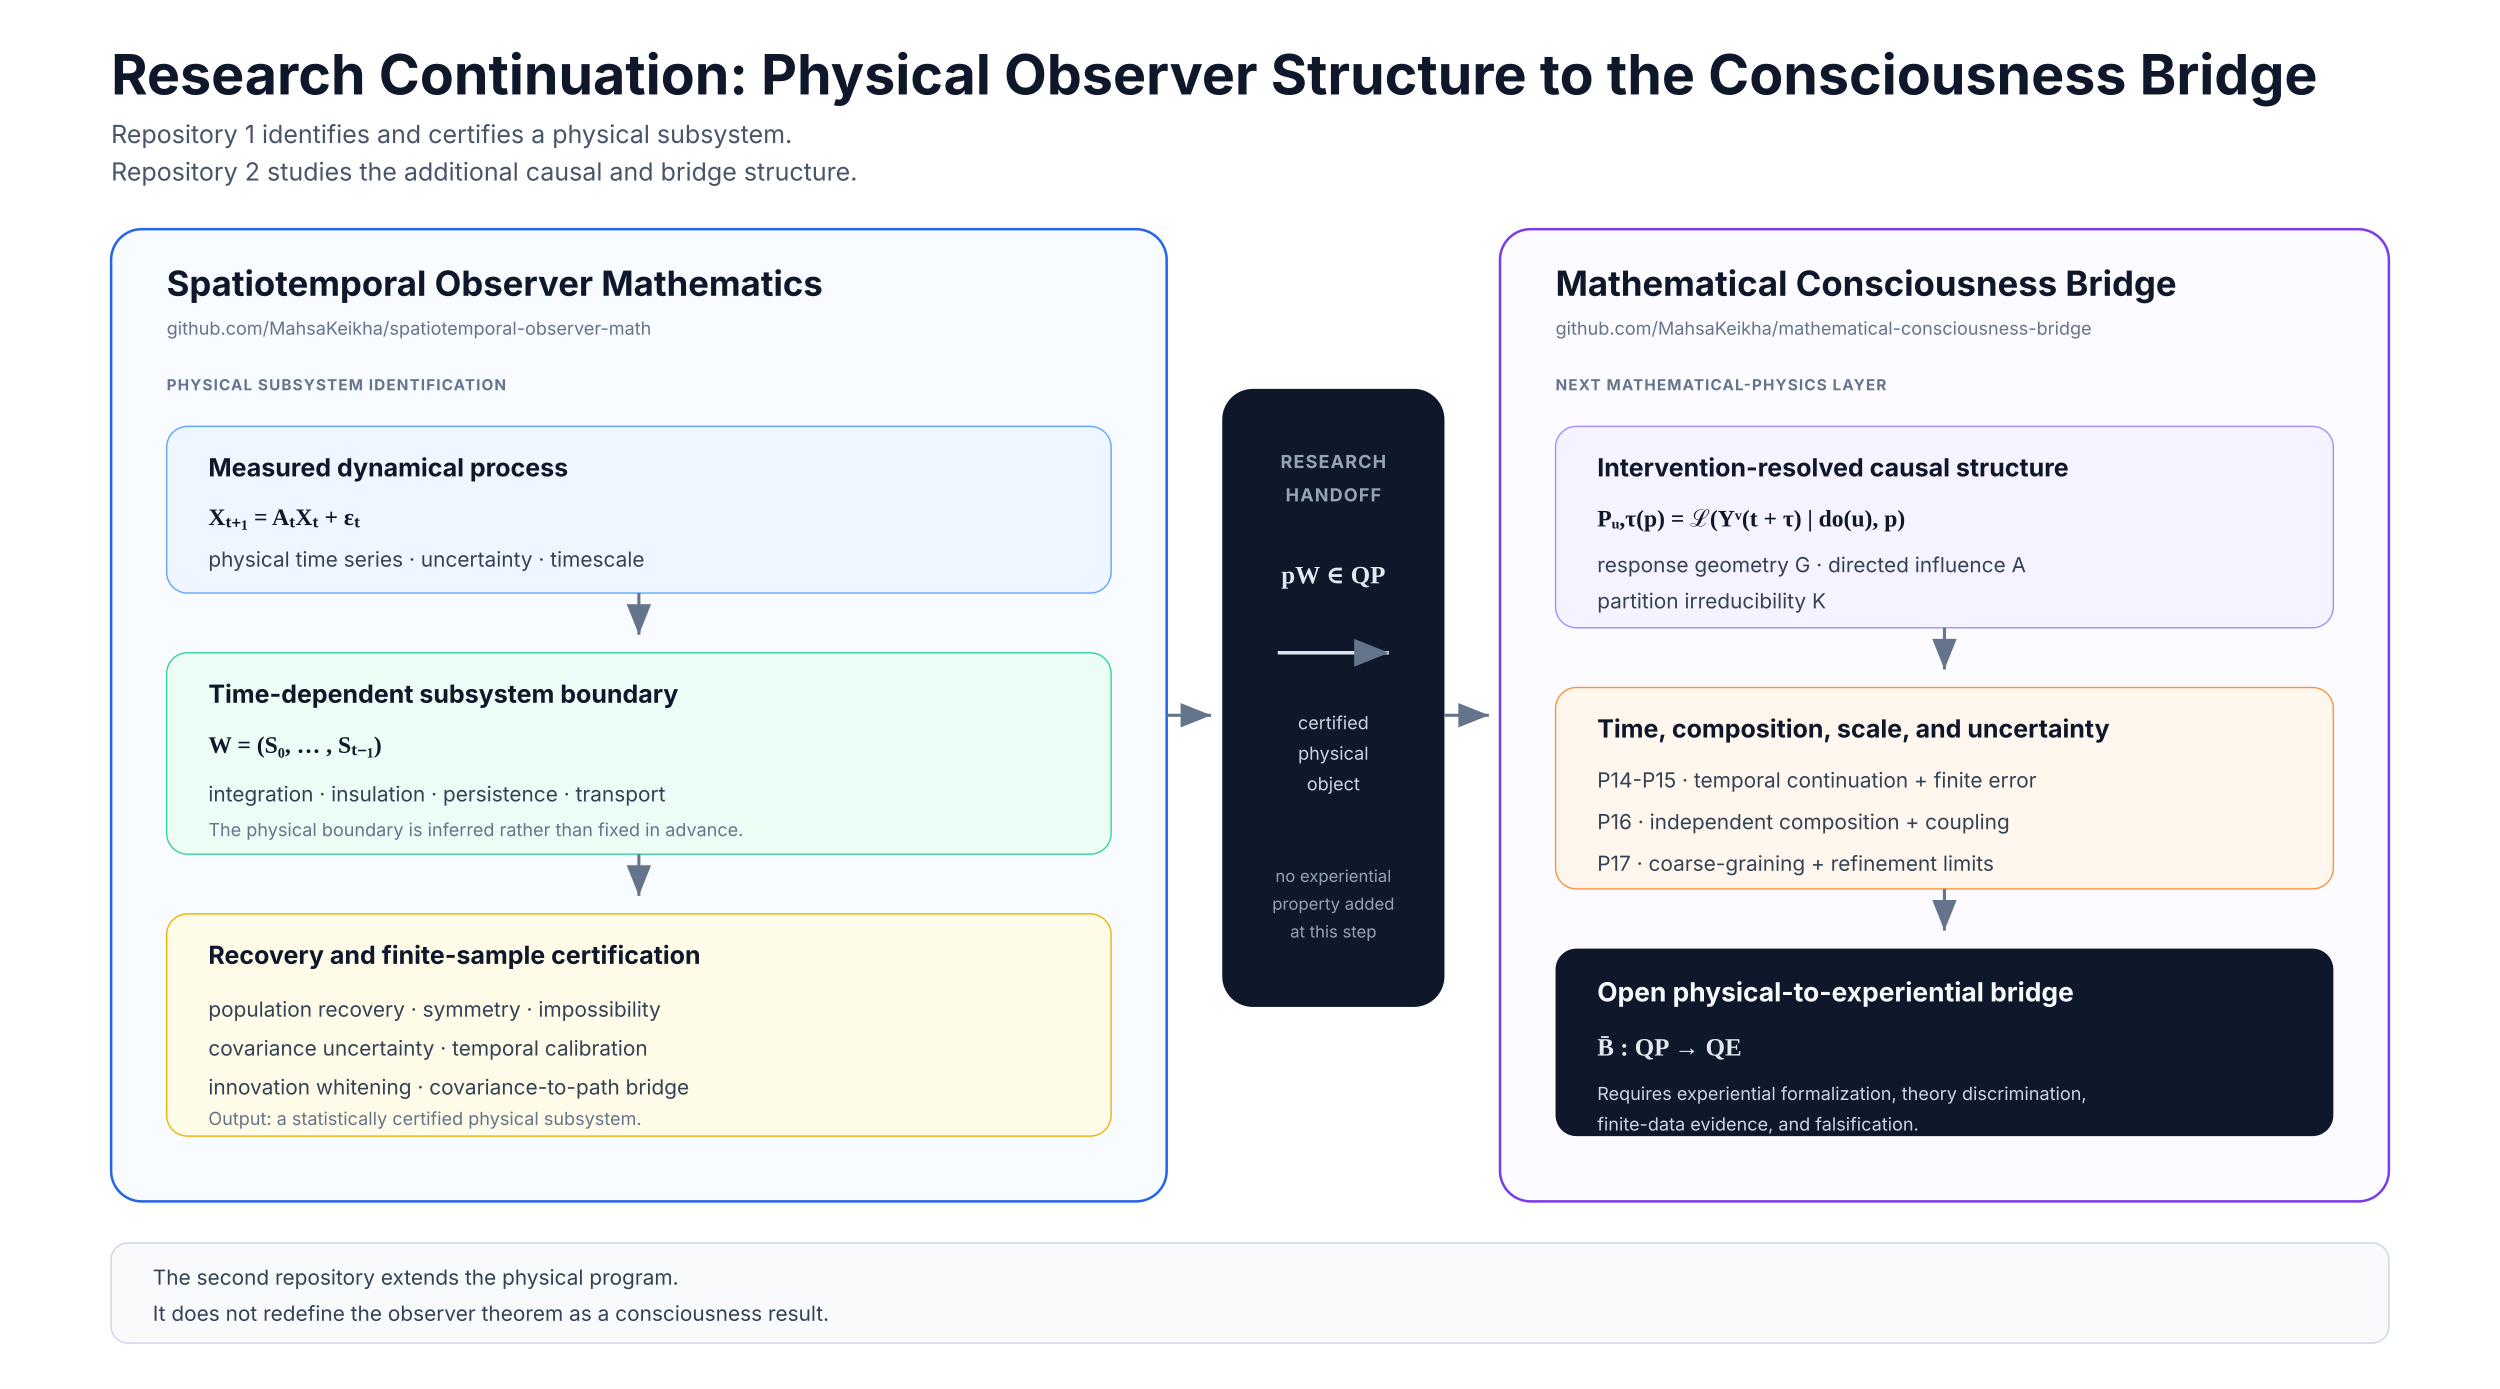
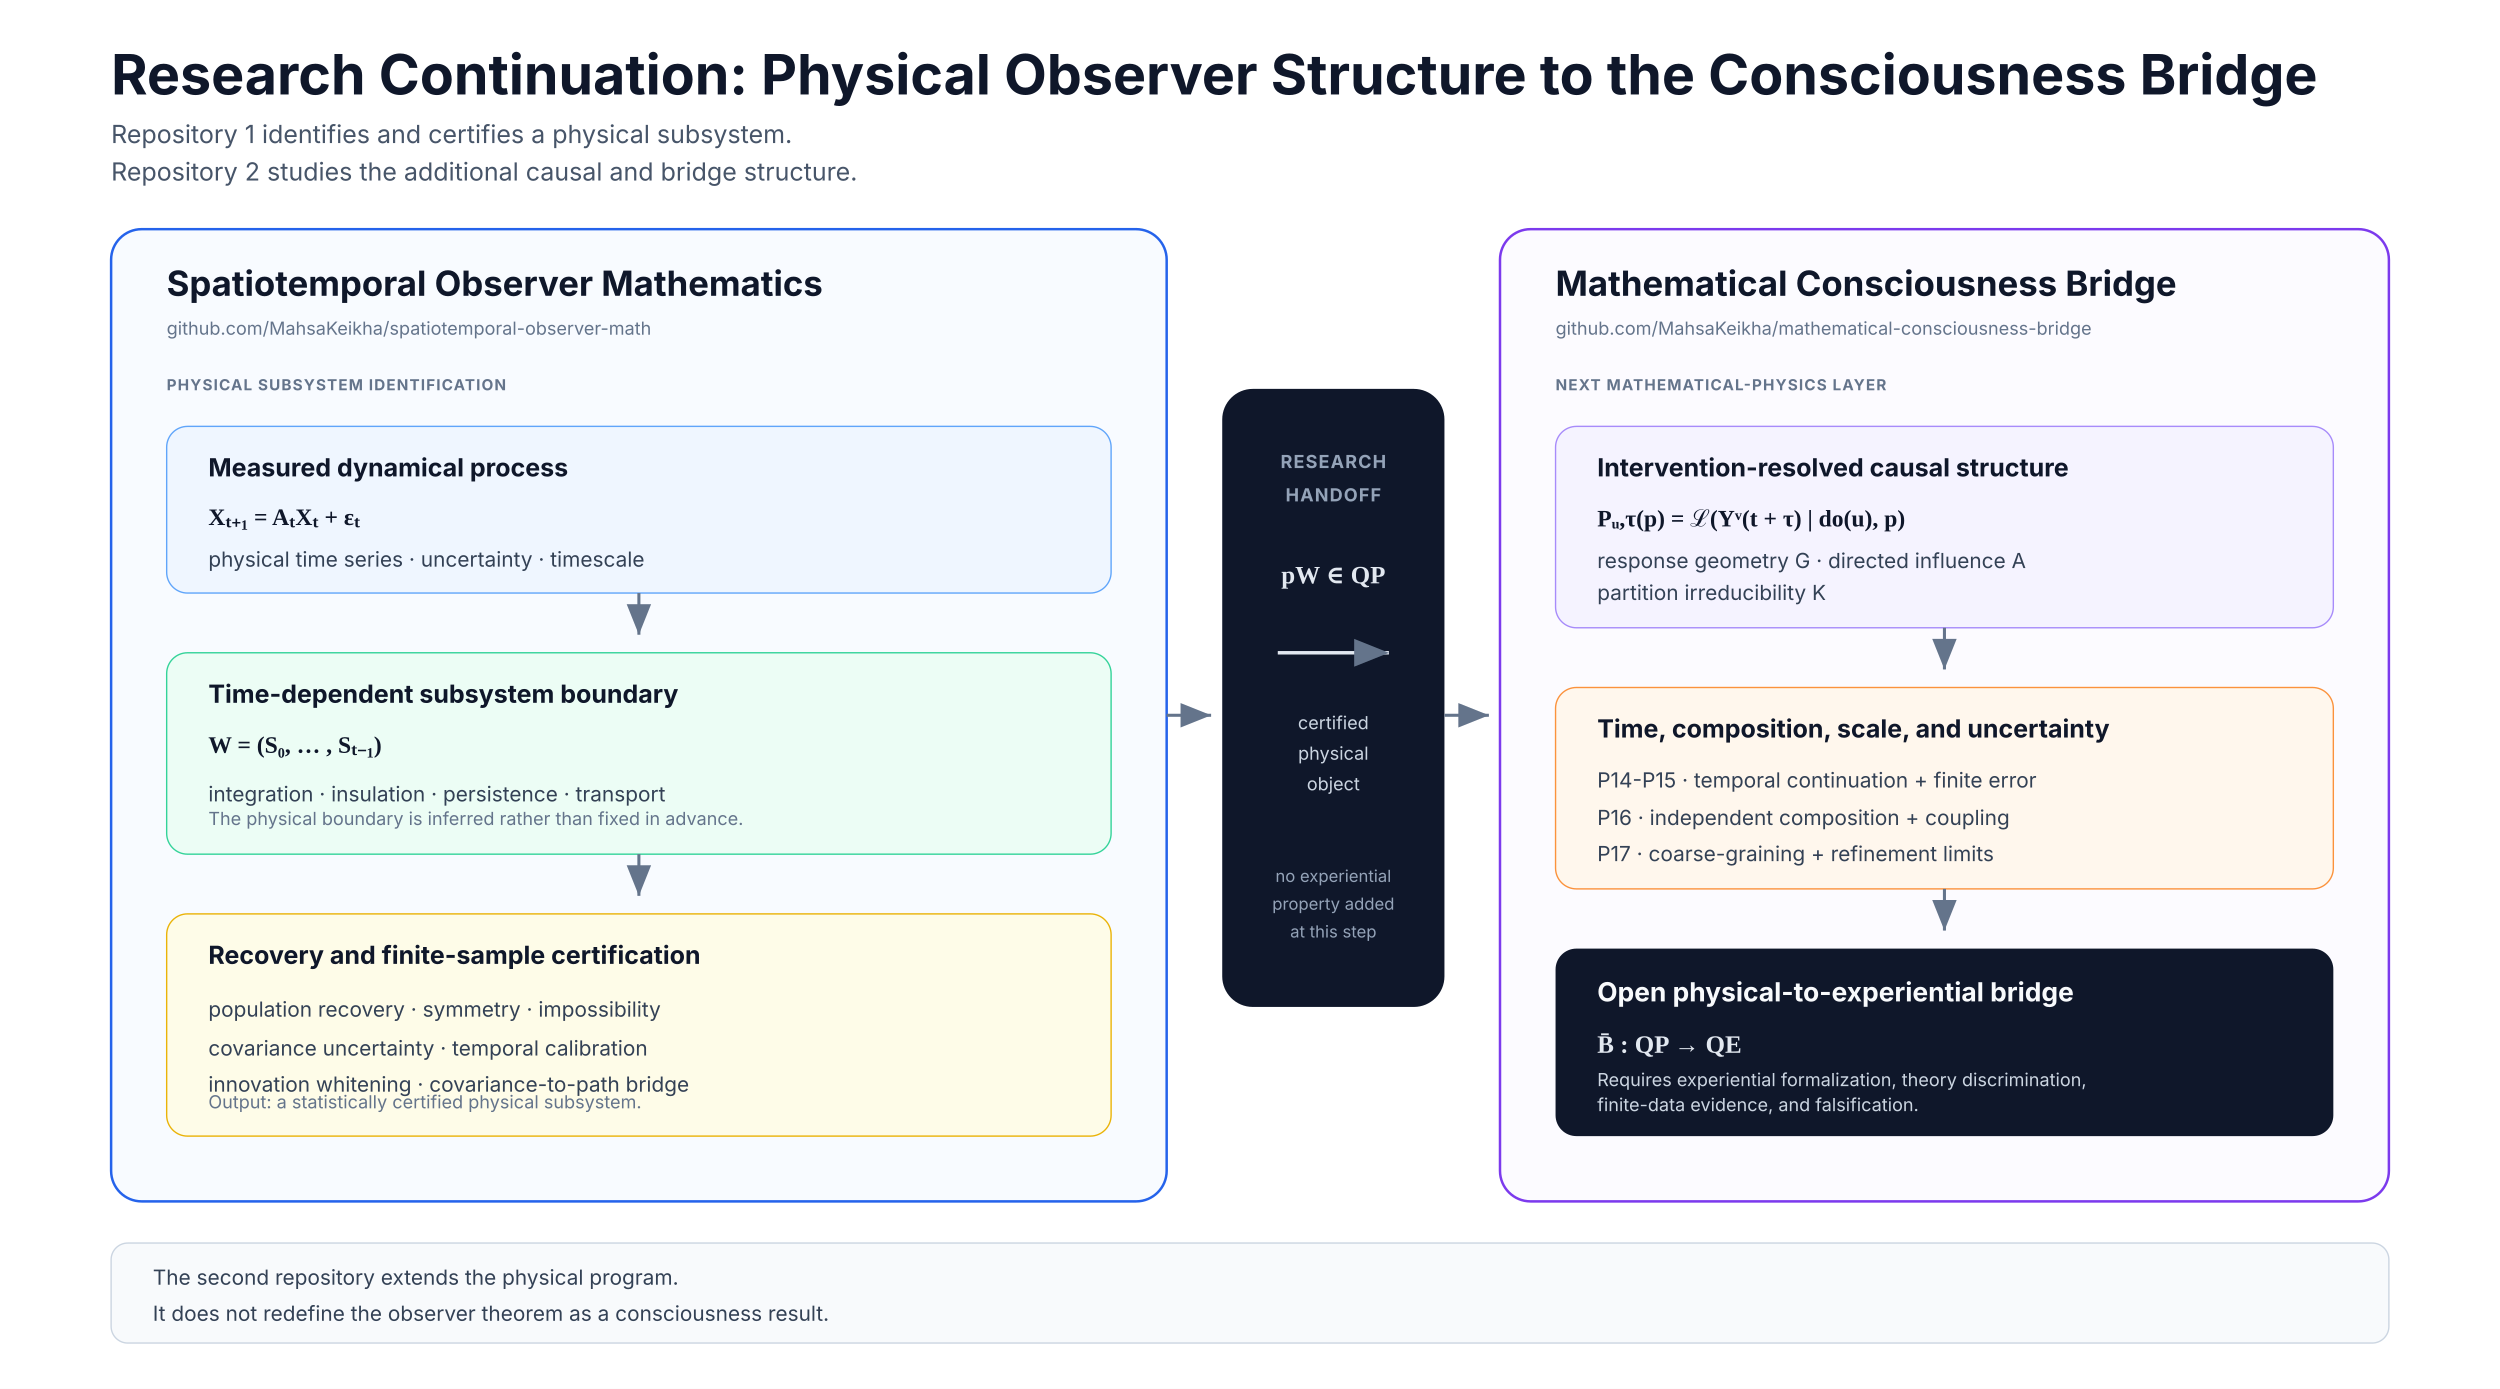
<svg xmlns="http://www.w3.org/2000/svg" width="1800" height="1000" viewBox="0 0 1800 1000" role="img" aria-labelledby="title desc">
  <defs>
    <marker id="arrow" markerWidth="12" markerHeight="12" refX="10" refY="4" orient="auto">
      <path d="M0 0 L0 8 L10 4 z" fill="#64748b" />
    </marker>
    <style>
      .title{font:700 40px Inter,Segoe UI,Arial,sans-serif;fill:#0f172a}.subtitle{font:400 18px Inter,Segoe UI,Arial,sans-serif;fill:#475569}.repo{font:700 25px Inter,Segoe UI,Arial,sans-serif;fill:#0f172a}.head{font:700 18px Inter,Segoe UI,Arial,sans-serif;fill:#0f172a}.body{font:400 15px Inter,Segoe UI,Arial,sans-serif;fill:#334155}.small{font:400 13px Inter,Segoe UI,Arial,sans-serif;fill:#64748b}.label{font:700 11px Inter,Segoe UI,Arial,sans-serif;letter-spacing:.8px;fill:#64748b}.eq{font:600 17px Georgia,'Times New Roman',serif;fill:#0f172a}.eqdark{font:600 18px Georgia,'Times New Roman',serif;fill:#e2e8f0}.arrow{stroke:#64748b;stroke-width:2.2;fill:none;marker-end:url(#arrow)}
    </style>
  </defs>
  <rect width="1800" height="1000" fill="#ffffff" />
  <text x="80" y="68" class="title">Research Continuation: Physical Observer Structure to the Consciousness Bridge</text>
  <text x="80" y="103" class="subtitle">Repository 1 identifies and certifies a physical subsystem.</text>
  <text x="80" y="130" class="subtitle">Repository 2 studies the additional causal and bridge structure.</text>
  <rect x="80" y="165" width="760" height="700" rx="22" fill="#f8fbff" stroke="#2563eb" stroke-width="1.8" />
  <text x="120" y="213" class="repo">Spatiotemporal Observer Mathematics</text>
  <text x="120" y="241" class="small">github.com/MahsaKeikha/spatiotemporal-observer-math</text>
  <text x="120" y="281" class="label">PHYSICAL SUBSYSTEM IDENTIFICATION</text>
  <rect x="120" y="307" width="680" height="120" rx="15" fill="#eff6ff" stroke="#60a5fa" />
  <text x="150" y="343" class="head">Measured dynamical process</text>
  <text x="150" y="378" class="eq">Xₜ₊₁ = AₜXₜ + εₜ</text>
  <text x="150" y="408" class="body">physical time series · uncertainty · timescale</text>
  <path class="arrow" d="M460 427 V457" />
  <rect x="120" y="470" width="680" height="145" rx="15" fill="#ecfdf5" stroke="#34d399" />
  <text x="150" y="506" class="head">Time-dependent subsystem boundary</text>
  <text x="150" y="542" class="eq">W = (S₀, … , Sₜ₋₁)</text>
  <text x="150" y="577" class="body">integration · insulation · persistence · transport</text>
-   <text x="150" y="602" class="small">The physical boundary is inferred rather than fixed in advance.</text>
+   <text x="150" y="594" class="small">The physical boundary is inferred rather than fixed in advance.</text>
  <path class="arrow" d="M460 615 V645" />
  <rect x="120" y="658" width="680" height="160" rx="15" fill="#fefce8" stroke="#eab308" />
  <text x="150" y="694" class="head">Recovery and finite-sample certification</text>
  <text x="150" y="732" class="body">population recovery · symmetry · impossibility</text>
  <text x="150" y="760" class="body">covariance uncertainty · temporal calibration</text>
-   <text x="150" y="788" class="body">innovation whitening · covariance-to-path bridge</text>
-   <text x="150" y="810" class="small">Output: a statistically certified physical subsystem.</text>
+   <text x="150" y="786" class="body">innovation whitening · covariance-to-path bridge</text>
+   <text x="150" y="798" class="small">Output: a statistically certified physical subsystem.</text>
  <rect x="880" y="280" width="160" height="445" rx="22" fill="#0f172a" />
  <text x="960" y="337" text-anchor="middle" style="font:700 13px Inter,Segoe UI,Arial,sans-serif;fill:#94a3b8;letter-spacing:.8px">RESEARCH</text>
  <text x="960" y="361" text-anchor="middle" style="font:700 13px Inter,Segoe UI,Arial,sans-serif;fill:#94a3b8;letter-spacing:.8px">HANDOFF</text>
  <text x="960" y="420" text-anchor="middle" class="eqdark">pW ∈ QP</text>
  <path d="M920 470 H1000" stroke="#e2e8f0" stroke-width="2.5" marker-end="url(#arrow)" />
  <text x="960" y="525" text-anchor="middle" style="font:400 13px Inter,Segoe UI,Arial,sans-serif;fill:#cbd5e1">certified</text>
  <text x="960" y="547" text-anchor="middle" style="font:400 13px Inter,Segoe UI,Arial,sans-serif;fill:#cbd5e1">physical</text>
  <text x="960" y="569" text-anchor="middle" style="font:400 13px Inter,Segoe UI,Arial,sans-serif;fill:#cbd5e1">object</text>
  <text x="960" y="635" text-anchor="middle" style="font:400 12px Inter,Segoe UI,Arial,sans-serif;fill:#94a3b8">no experiential</text>
  <text x="960" y="655" text-anchor="middle" style="font:400 12px Inter,Segoe UI,Arial,sans-serif;fill:#94a3b8">property added</text>
  <text x="960" y="675" text-anchor="middle" style="font:400 12px Inter,Segoe UI,Arial,sans-serif;fill:#94a3b8">at this step</text>
  <rect x="1080" y="165" width="640" height="700" rx="22" fill="#fcfbff" stroke="#7c3aed" stroke-width="1.8" />
  <text x="1120" y="213" class="repo">Mathematical Consciousness Bridge</text>
  <text x="1120" y="241" class="small">github.com/MahsaKeikha/mathematical-consciousness-bridge</text>
  <text x="1120" y="281" class="label">NEXT MATHEMATICAL-PHYSICS LAYER</text>
  <rect x="1120" y="307" width="560" height="145" rx="15" fill="#f5f3ff" stroke="#a78bfa" />
  <text x="1150" y="343" class="head">Intervention-resolved causal structure</text>
  <text x="1150" y="379" class="eq">Pᵤ,τ(p) = ℒ(Yᵛ(t + τ) | do(u), p)</text>
-   <text x="1150" y="412" class="body">response geometry G · directed influence A</text>
-   <text x="1150" y="438" class="body">partition irreducibility K</text>
+   <text x="1150" y="409" class="body">response geometry G · directed influence A</text>
+   <text x="1150" y="432" class="body">partition irreducibility K</text>
  <path class="arrow" d="M1400 452 V482" />
  <rect x="1120" y="495" width="560" height="145" rx="15" fill="#fff7ed" stroke="#fb923c" />
  <text x="1150" y="531" class="head">Time, composition, scale, and uncertainty</text>
  <text x="1150" y="567" class="body">P14-P15 · temporal continuation + finite error</text>
-   <text x="1150" y="597" class="body">P16 · independent composition + coupling</text>
-   <text x="1150" y="627" class="body">P17 · coarse-graining + refinement limits</text>
+   <text x="1150" y="594" class="body">P16 · independent composition + coupling</text>
+   <text x="1150" y="620" class="body">P17 · coarse-graining + refinement limits</text>
  <path class="arrow" d="M1400 640 V670" />
  <rect x="1120" y="683" width="560" height="135" rx="15" fill="#0f172a" />
  <text x="1150" y="721" style="font:700 19px Inter,Segoe UI,Arial,sans-serif;fill:#f8fafc">Open physical-to-experiential bridge</text>
-   <text x="1150" y="760" class="eqdark">B̄ : QP → QE</text>
-   <text x="1150" y="792" style="font:400 13px Inter,Segoe UI,Arial,sans-serif;fill:#cbd5e1">Requires experiential formalization, theory discrimination,</text>
-   <text x="1150" y="814" style="font:400 13px Inter,Segoe UI,Arial,sans-serif;fill:#cbd5e1">finite-data evidence, and falsification.</text>
+   <text x="1150" y="758" class="eqdark">B̄ : QP → QE</text>
+   <text x="1150" y="782" style="font:400 13px Inter,Segoe UI,Arial,sans-serif;fill:#cbd5e1">Requires experiential formalization, theory discrimination,</text>
+   <text x="1150" y="800" style="font:400 13px Inter,Segoe UI,Arial,sans-serif;fill:#cbd5e1">finite-data evidence, and falsification.</text>
  <path class="arrow" d="M840 515 H872" />
  <path class="arrow" d="M1040 515 H1072" />
  <rect x="80" y="895" width="1640" height="72" rx="12" fill="#f8fafc" stroke="#cbd5e1" />
  <text x="110" y="925" class="body">The second repository extends the physical program.</text>
  <text x="110" y="951" class="body">It does not redefine the observer theorem as a consciousness result.</text>
</svg>
